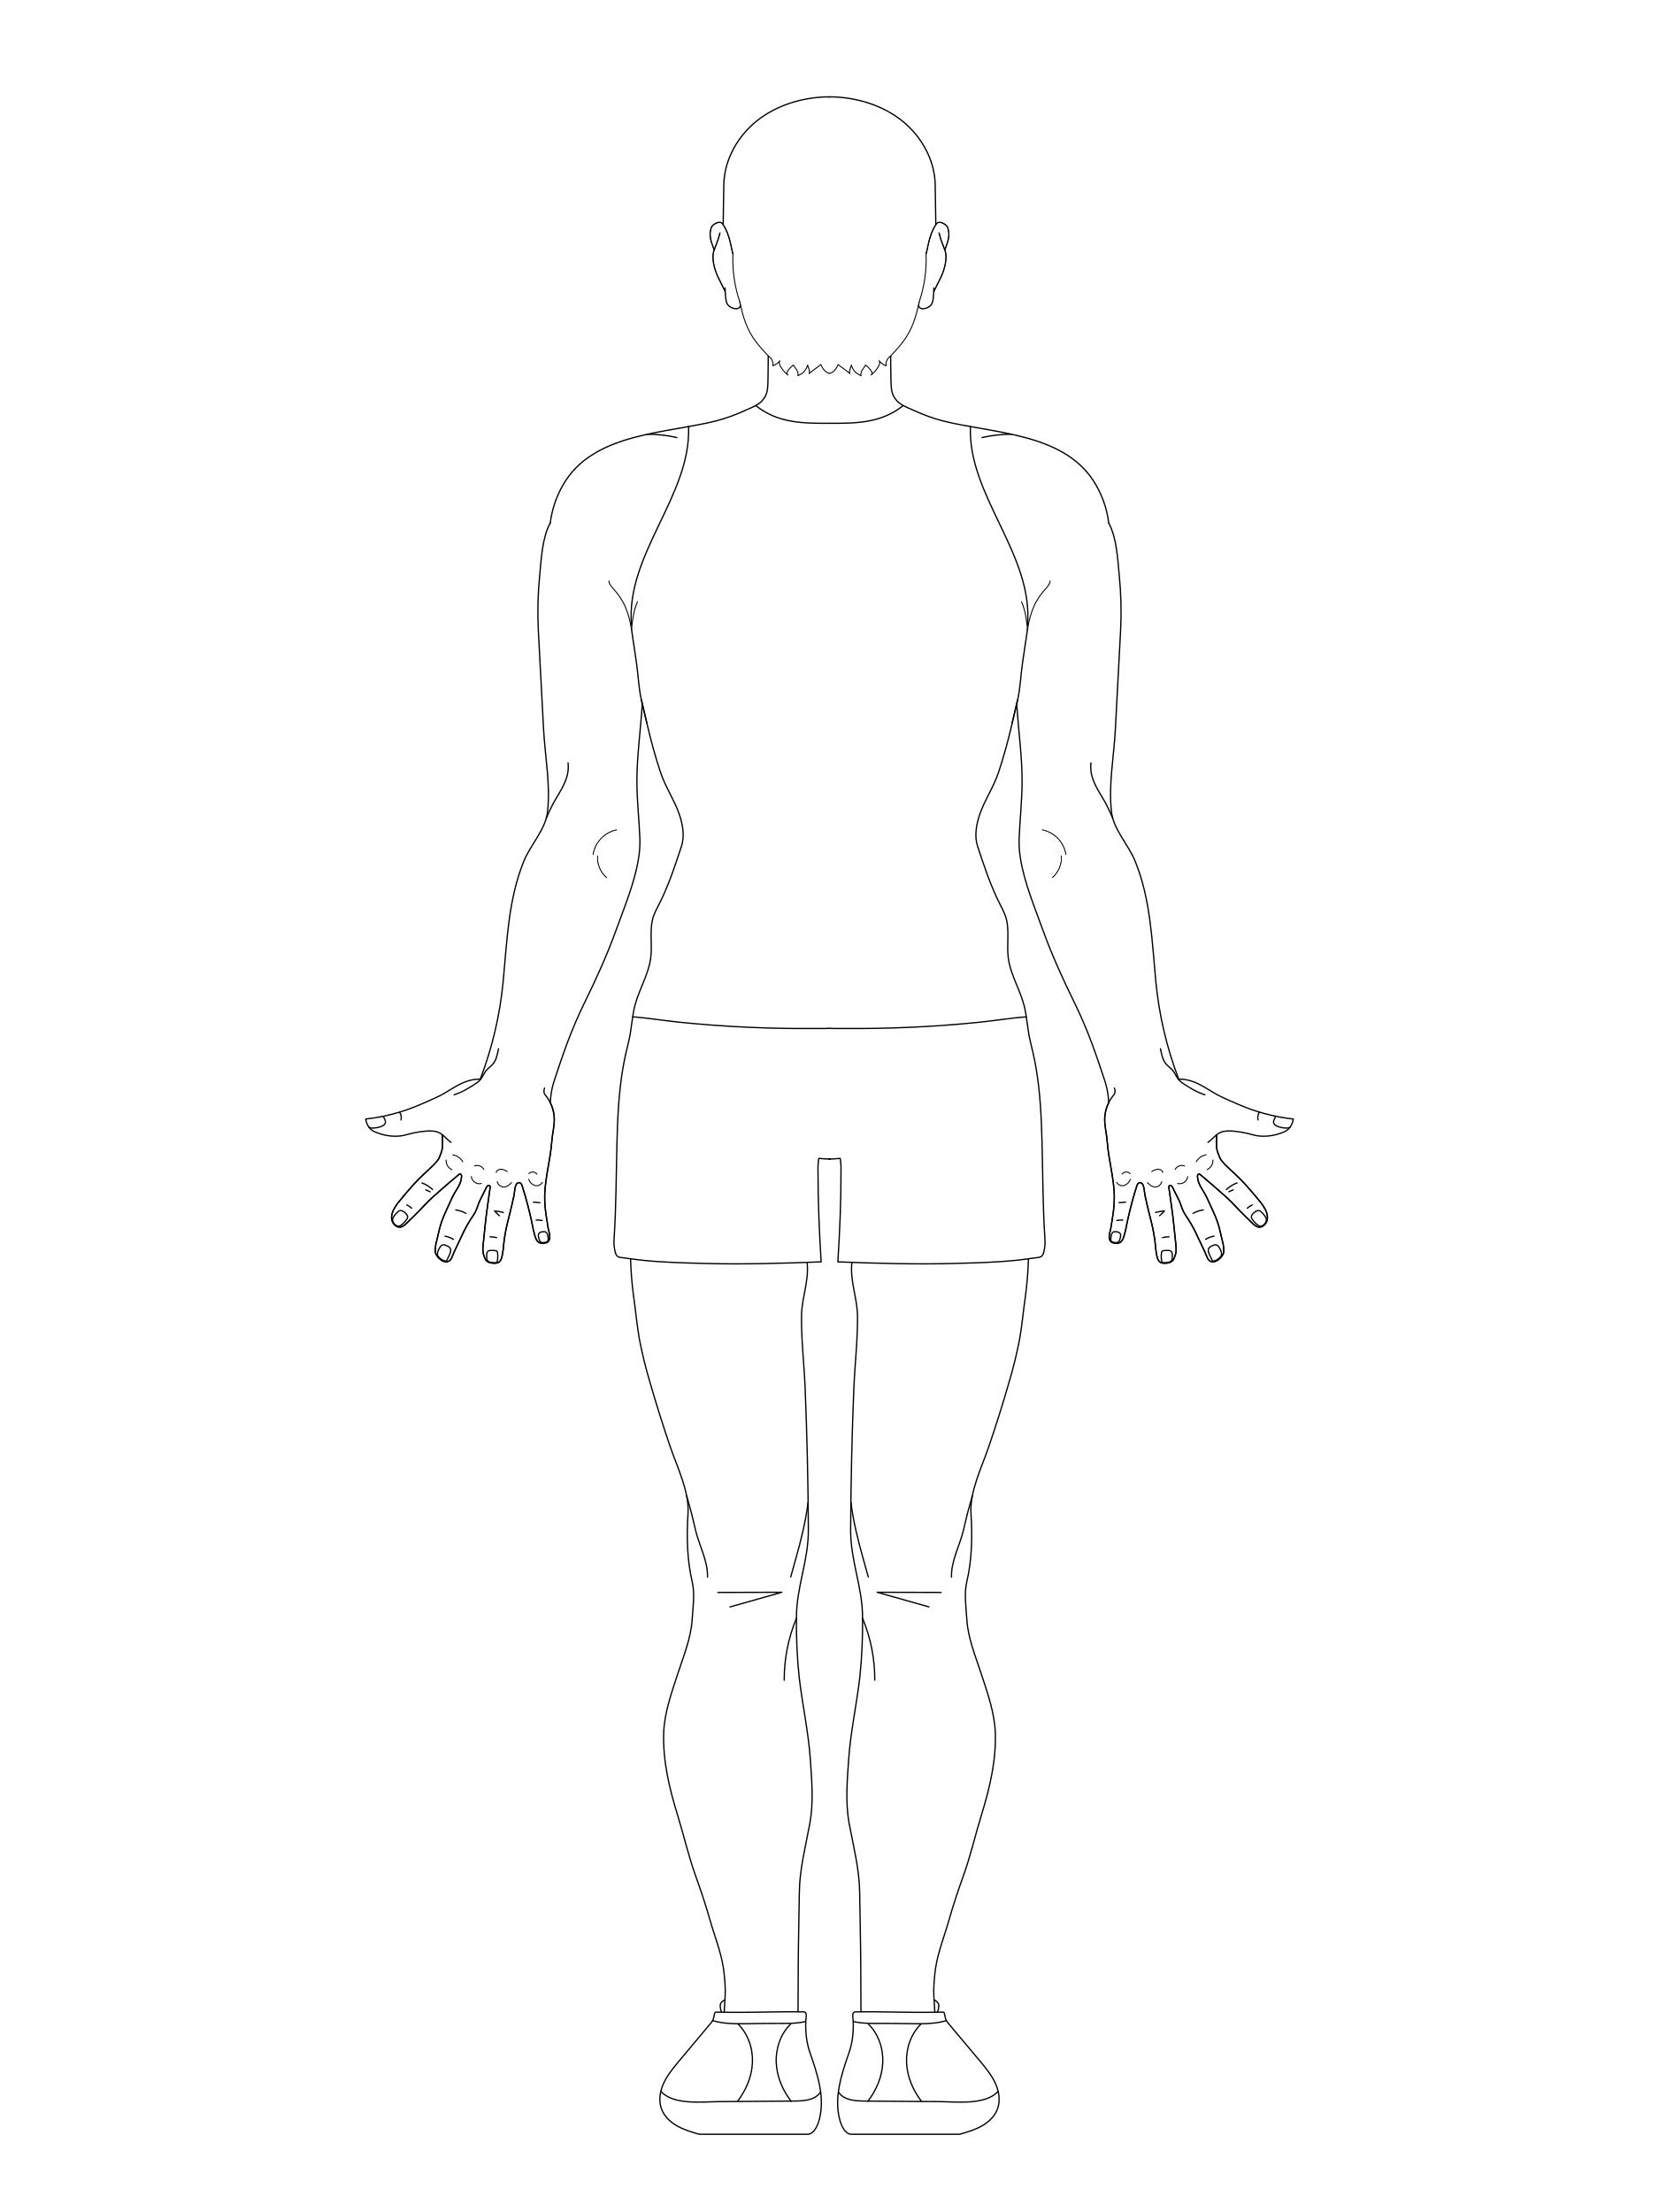
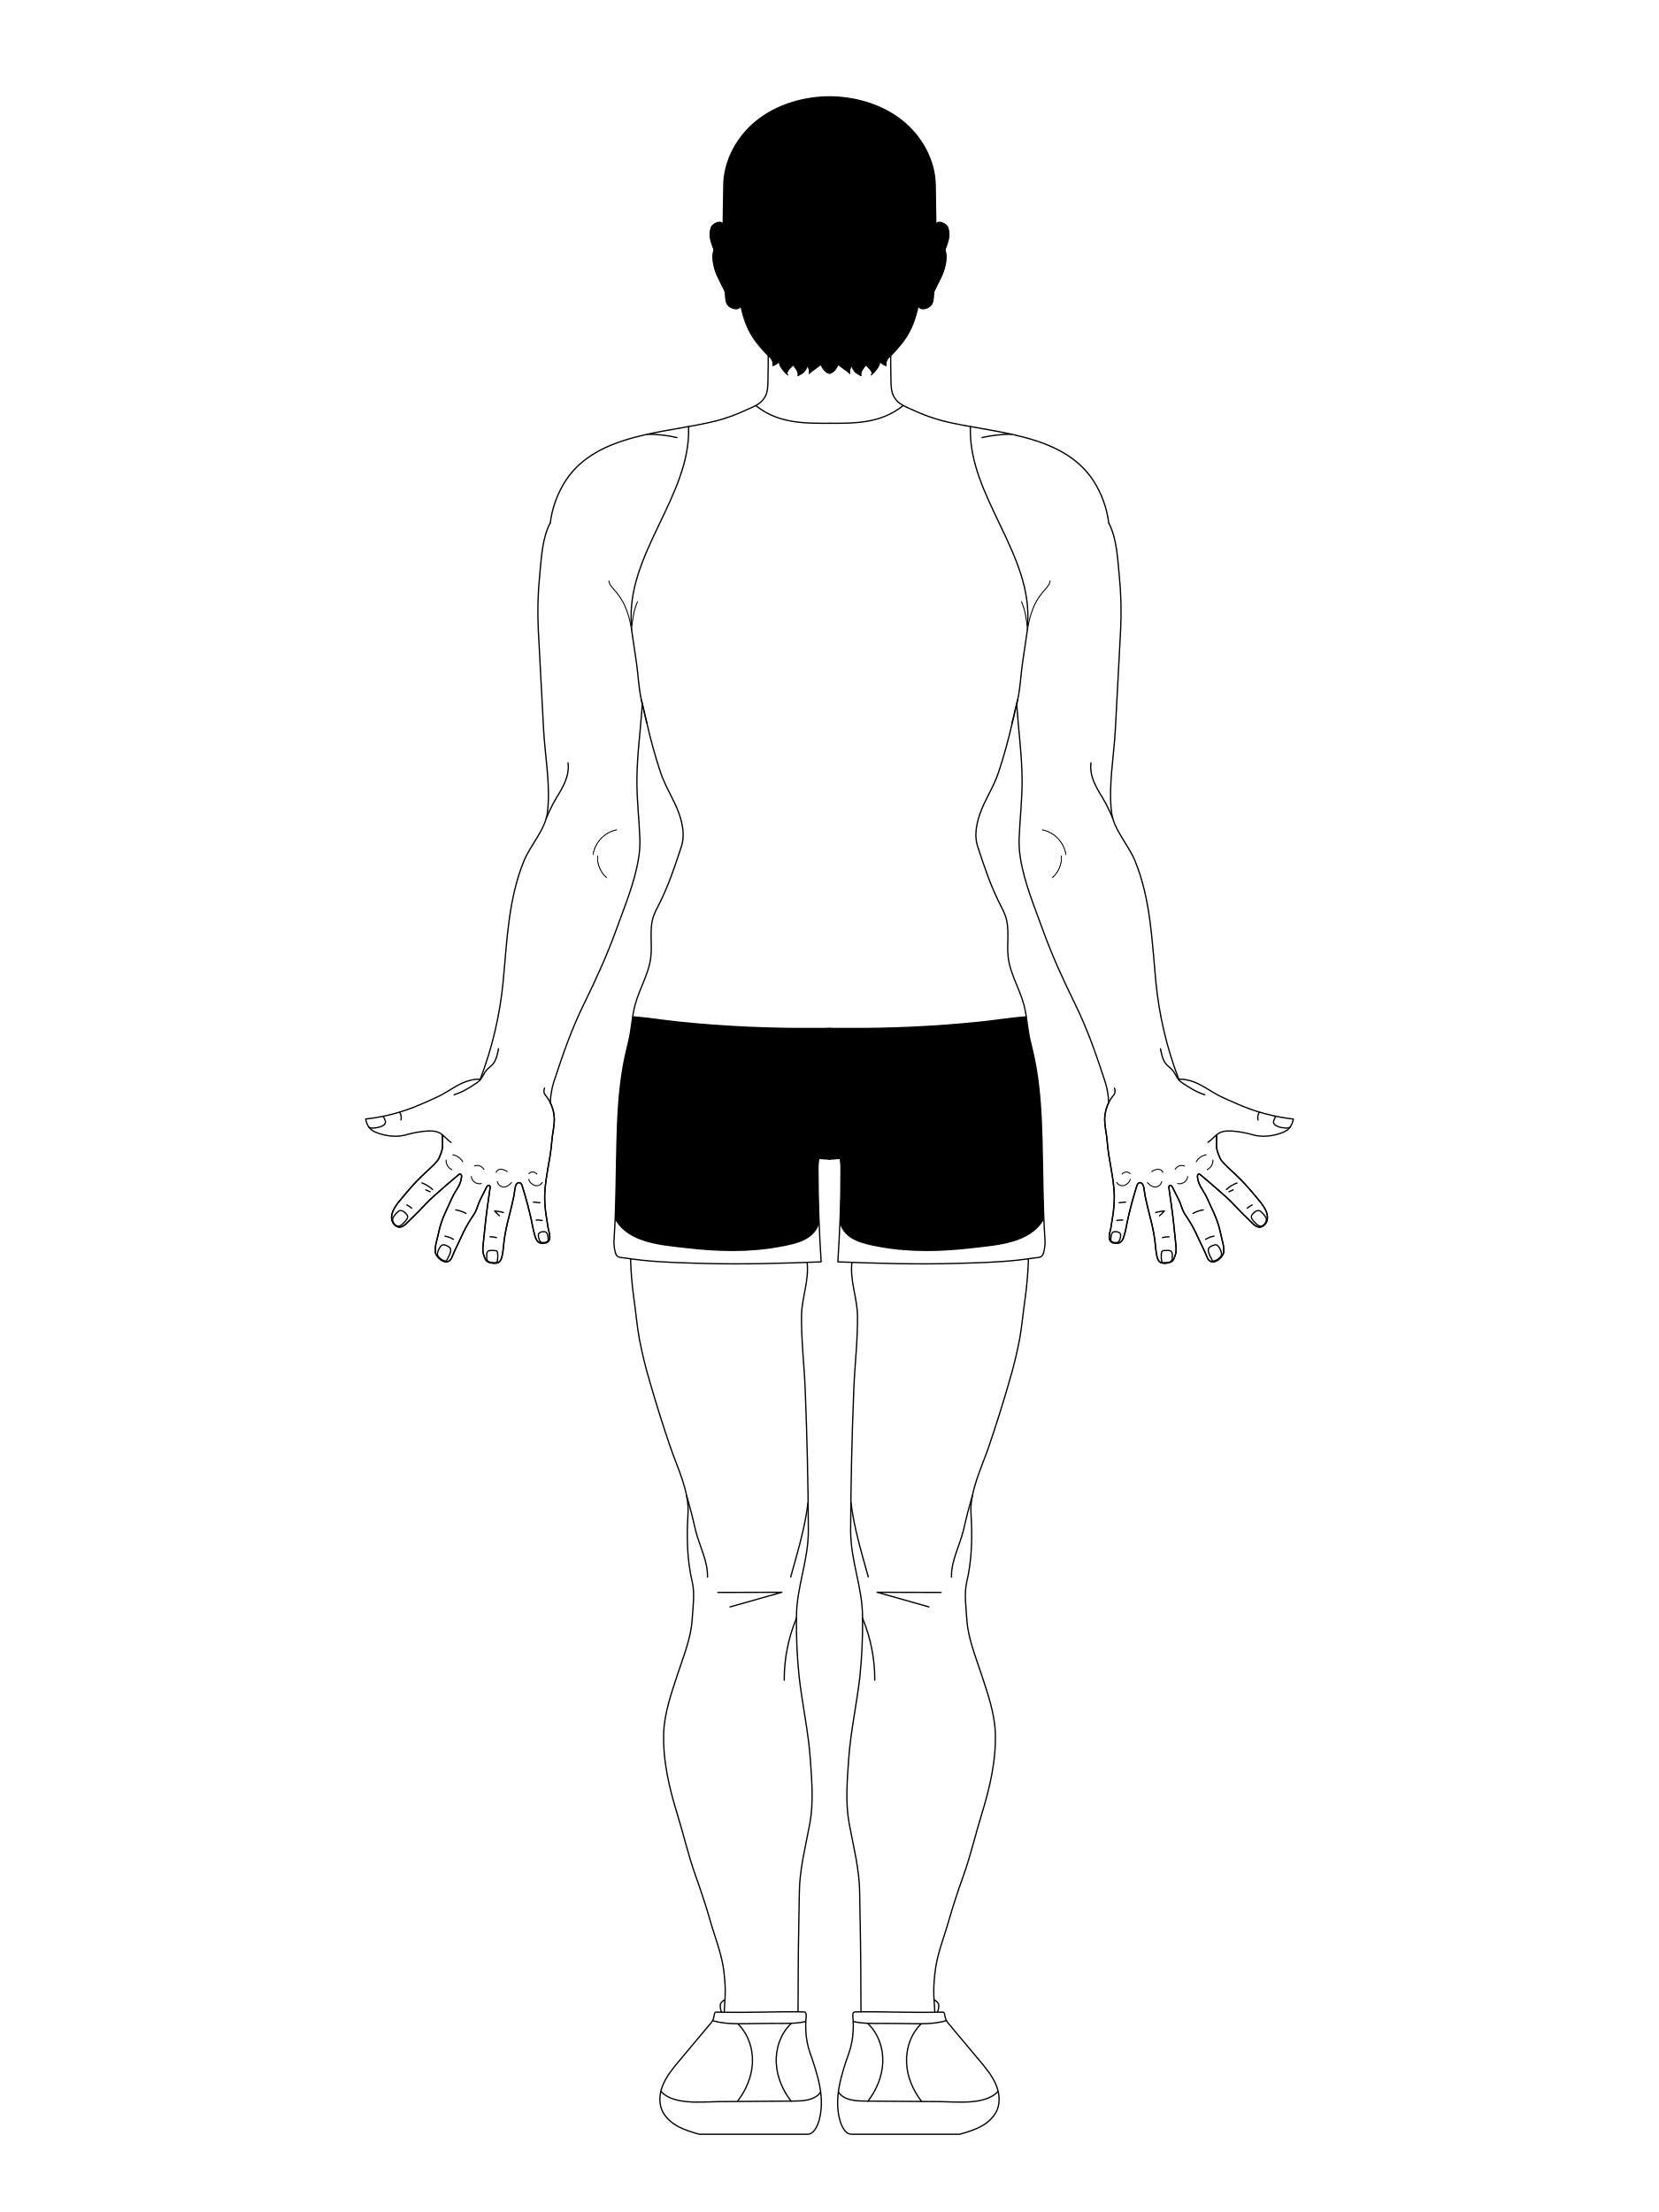
<svg xmlns="http://www.w3.org/2000/svg" id="_-BACK" data-name="-BACK" width="1296" height="1728" viewBox="0 0 1296 1728">
  <defs>
    <style>
      .cls-1, .cls-2, .cls-3, .cls-4, .cls-5, .cls-6 {
        fill: none;
        stroke: #000;
        stroke-linejoin: round;
      }

      .cls-2, .cls-3, .cls-4 {
        stroke-linecap: round;
      }

      .cls-3, .cls-6 {
        stroke-width: 0.5px;
      }

      .cls-4, .cls-5 {
        stroke-width: 0.75px;
      }
    </style>
  </defs>
+   <g id="Back_of_Head" data-name="Back of head">
+     <path class="cls-100" d="M647.88,75.7h1c.67,0,1.33,0,2,0l.35,0c19.22.76,38.52,6.73,53.55,18.74s25.47,30.57,25.79,49.92l.43,27.37c0,1.22,0,2.32,0,3.53a1.08,1.08,0,0,1,0,.18l.07,0c.18-.26.36-.53.55-.79,1-1.35,2.85-1.2,4.29-.68a11,11,0,0,1,3.39,2.12,5.14,5.14,0,0,1,1.31,2.53c1.79,5.87-.57,11-2.44,16.36l-.16.06c.1.26.19.52.28.78,2.07,5.88-.66,15.37-3.32,20.72l-5.45,11h0c-.05,1.51-.16,3-.35,4.55-.35,2.83-.47,5.22-2.94,7.15-1.91,1.5-6.43,3-8.17.53a2.36,2.36,0,0,1-.33-.7l-.2-.66c-2.32,10.48-5.33,19.69-12.16,28.64a113.55,113.55,0,0,1-9.14,10.45,3.8,3.8,0,0,0-.33.37,3.62,3.62,0,0,1-.41.38,7.73,7.73,0,0,0-3.23,7.39,12.13,12.13,0,0,1-5.46-3.93c2.24,2.86-4.34,9.9-6.31,11.16,2.85-1.82-2.88-6.74-4.2-7.79-1.57,2.81-4.37,4.79-3.54,8.37-1.39-.89-3.47-1.7-4.63-2.94a15.09,15.09,0,0,1-3-5.41c.19.53-2.12,4.42-1.16,6.73-.37-.91-8-6-9.16-7.13a6.81,6.81,0,0,1-.56,1.22c-.2.41-.42.81-.65,1.2a12.49,12.49,0,0,1-1.64,2.17,7.67,7.67,0,0,1-3.78,2.34h-.2a7.67,7.67,0,0,1-3.78-2.34,12.49,12.49,0,0,1-1.64-2.17c-.23-.39-.45-.79-.65-1.2a6.81,6.81,0,0,1-.56-1.22c-1.2,1.12-8.79,6.22-9.16,7.13,1-2.31-1.35-6.2-1.16-6.73a15.09,15.09,0,0,1-3,5.41c-1.16,1.24-3.24,2.05-4.63,2.94.83-3.58-2-5.56-3.54-8.37-1.32,1.05-7,6-4.2,7.79-2-1.26-8.55-8.3-6.31-11.16a12.13,12.13,0,0,1-5.46,3.93,7.73,7.73,0,0,0-3.23-7.39,3.62,3.62,0,0,1-.41-.38,3.8,3.8,0,0,0-.33-.37,113.55,113.55,0,0,1-9.14-10.45c-6.83-8.95-9.84-18.16-12.16-28.64l-.2.66a2.36,2.36,0,0,1-.33.7c-1.74,2.51-6.26,1-8.17-.53-2.47-1.93-2.59-4.32-2.94-7.15-.19-1.53-.3-3-.35-4.55h0l-5.45-11c-2.66-5.35-5.39-14.84-3.32-20.72.09-.26.18-.52.28-.78l-.16-.06c-1.87-5.4-4.23-10.49-2.44-16.36a5.14,5.14,0,0,1,1.31-2.53,11,11,0,0,1,3.39-2.12c1.44-.52,3.33-.67,4.29.68.19.26.37.53.55.79l.07,0a1.08,1.08,0,0,1,0-.18c0-1.21,0-2.31,0-3.53l.43-27.37c.32-19.35,10.68-37.84,25.79-49.92s34.33-18,53.55-18.74l.35,0c.67,0,1.33,0,2,0h1" />
+   </g>
+   <g id="Behind_ear" data-name="Behind ear">
+     <g id="Left_Behind_ear" data-name="Left Behind ear">
+       <path class="cls-100" d="M565.12,175.6c.35.79.8,1.51,1.21,2.27a39.24,39.24,0,0,1,2.54,5.83,74.72,74.72,0,0,1,2.34,8.81c.41,2,.84,3.87,1.36,5.79A102.68,102.68,0,0,0,578,236c.21,1,.07,2,.29,3,.32,1.34.7,1,1.75.28,10-6.46,6.31-20.1,2.84-29.22-2.43-6.41-5.09-12.92-8-19.23-2.38-5.23-5-11.69-9.78-15.19" />
+     </g>
+   </g>
+   <g id="Behind_ear" data-name="Behind ear">
+     <g id="Right_Behind_ear" data-name="Right Behind ear">
+       <path class="cls-100" d="M730.88,175.6c-.35.79-.8,1.51-1.21,2.27a39.24,39.24,0,0,0-2.54,5.83,74.72,74.72,0,0,0-2.34,8.81c-.41,2-.84,3.87-1.36,5.79A102.68,102.68,0,0,1,718,236c-.21,1-.07,2-.29,3-.32,1.34-.7,1-1.75.28-10-6.46-6.31-20.1-2.84-29.22,2.43-6.41,5.09-12.92,8-19.23,2.38-5.23,5-11.69,9.78-15.19" />
+     </g>
+   </g>
+   <g id="Buttocks" data-name="Buttocks">
+     <path class="cls-100" d="M647.66,905.41h-.49c-1.68,0-3.37-.11-5-.28-.21,0-2.46-.24-2.46-.21a47.45,47.45,0,0,0-.65,9.31c0,13.92.29,27.83.86,41.74C635.69,969,621.48,971.8,609.63,974c-24.15,4.57-49,3.94-73.36,1.06-19.15-2.27-44.83-3.55-55.75-22.26.86-20.23.93-40.54,1.46-60.76.51-19.54,1.4-38.91,4.74-58.2,1.19-6.9,2.79-13.74,4.45-20.54,1.52-6.23,2.12-12.66,3.08-19,12.12,1,24.07,3,36.14,4.2q27.09,2.79,54.31,4,13.69.62,27.42.84c3.43.06,6.87.09,10.3.11s6.87,0,10.31,0h2.58l2.59,0,2.58,0H643c.85,0,1.7,0,2.54,0h4.84c.84,0,1.69,0,2.54,0h2.56l2.58,0,2.59,0h2.58c3.44,0,6.87,0,10.31,0s6.87,0,10.3-.11q13.71-.21,27.42-.84,27.21-1.23,54.31-4c12.07-1.25,24-3.24,36.14-4.2,1,6.37,1.56,12.8,3.08,19,1.66,6.8,3.26,13.64,4.45,20.54,3.34,19.29,4.23,38.66,4.74,58.2.53,20.22.6,40.53,1.46,60.76-10.92,18.71-36.6,20-55.75,22.26-24.31,2.88-49.21,3.51-73.36-1.06-11.85-2.24-26.06-5-30.25-18.08.57-13.91.9-27.82.86-41.74a47.45,47.45,0,0,0-.65-9.31s-2.25.19-2.46.21c-1.67.17-3.36.25-5,.28h-.49" />
+   </g>
  <path class="cls-1" d="M695.81,279.2c0-.42,0-.83,0-1.24" />
  <path class="cls-2" d="M866.17,408.76A78.86,78.86,0,0,0,853.8,375c-24.55-37-79.44-36.6-117.27-46.2A135.61,135.61,0,0,1,714,320.67c-3-1.38-6.21-2.59-9.1-4.26a17,17,0,0,1-7-7.3C696.1,305.35,696.13,301,696,297q-.16-6.87-.2-13.73c0-1.35,0-2.69,0-4" />
  <path class="cls-2" d="M815.22,978.79c-1.28,4-3.54,3.35-7.28,3.93q-6.72,1-13.49,1.75c-16.13,1.71-32.49,2.08-48.7,2.52-30.41.84-60.83-.07-91.22-1.23,1.51-23.82,2.52-47.67,2.45-71.54a47.45,47.45,0,0,0-.65-9.31s-2.25.19-2.46.21c-1.67.17-3.36.25-5,.28h-.49" />
  <path class="cls-2" d="M815.22,978.79a32.45,32.45,0,0,0,1-12c-1.6-24.83-1.54-49.84-2.2-74.73-.51-19.54-1.4-38.91-4.74-58.2-1.19-6.9-2.79-13.74-4.45-20.54-2.23-9.1-2.46-18.62-4.79-27.76a90.78,90.78,0,0,0-3.67-10.87c-2.83-7.15-6.12-14.18-7.86-21.71a47,47,0,0,1-.86-4.74c-1.4-10.89,1.36-22.36-2.23-32.74a69.42,69.42,0,0,0-4-8.65c-7.48-14.57-12.62-30.2-17.73-45.75-2.64-8-1-17,1.71-25,3.87-11.24,10.76-21.12,14.55-32.44,4.29-12.8,7.83-25.9,10.85-39.06" />
  <path class="cls-2" d="M801.68,794.32c-12.09.95-24,2.95-36.07,4.19q-27.09,2.79-54.31,4-13.69.62-27.42.84c-3.43.06-6.87.09-10.3.11s-6.87,0-10.31,0h-2.58l-2.59,0-2.58,0H653c-.85,0-1.7,0-2.54,0h-.33" />
  <g>
    <path class="cls-2" d="M345.6,886.89c0,.58,0,1.18,0,1.75.11,4,.47,8.4-1.12,12.19-.85,2-1.36,4-2.77,5.84a50.88,50.88,0,0,1-5.23,5.48c-4.54,4.31-9.25,8.53-13.37,13.1q-5.55,6.13-10.7,12.51a38.3,38.3,0,0,0-5.12,7.54c-1.48,3.16-2.18,6.89-.29,10,1.13,1.86,3.32,3.63,5.77,3.26s4.33-2.48,5.85-4l5.42-5.28c5-4.84,9.27-10,14.49-14.59,6.56-5.8,13.12-11.61,19.91-17.22a1.87,1.87,0,0,1,.59-.36c1-.3,1.58,1,1.51,1.87a18.4,18.4,0,0,1-2,7.1c-1.67,3.26-3.92,6.26-5.4,9.58-3.51,7.89-7.88,16-9.84,24.28l-2.23,9.46a26.2,26.2,0,0,0-1.06,8.72c.37,3.43,7,10.25,11.42,6.48a6.23,6.23,0,0,0,1.63-2.65c2-5,4.61-9.92,6.85-14.86A106.71,106.71,0,0,1,368,952a55.89,55.89,0,0,0,3.19-5c1.68-3.22,2.26-6.42,3.88-9.65l5-10c.36-.71,1.05-1.57,1.94-1.34s.9,1.16.8,1.89c-1.23,9.16-2.72,18.3-3.67,27.49l-1.7,16.45c-.31,3-.61,6.12.54,9a18.6,18.6,0,0,0,1.37,3.37,5.87,5.87,0,0,0,3.51,2.19,11.84,11.84,0,0,0,5.67.19c2.13-.65,3-2.73,3.49-4.58,1.09-4.34,1.24-8.8,1.78-13.21a150.88,150.88,0,0,1,3.71-18c1.36-5.46,2.75-10.91,3.87-16.41.54-2.66.61-5.57,1.41-8.17.43-1.39,2.27-3.42,4.07-1.73a4.18,4.18,0,0,1,1,1.9c2.84,8.79,5.16,17.71,7.17,26.66.73,3.3,1.22,6.64,2.13,9.91.63,2.29,1.44,6.76,4.31,7.91a5.66,5.66,0,0,0,2.29.31c2.05-.1,3.75-.08,4.87-1.81a5.83,5.83,0,0,0,.81-3.14c0-2.42-.94-4.75-1.32-7.14-.44-2.78-.91-5.56-1.33-8.34A97.58,97.58,0,0,1,425.5,934c.33-14.24,4.52-28.19,5.56-42.4.45-6.15,2.19-12.23,1.93-18.38a30.51,30.51,0,0,0-7.17-18c-1.16-1.41-1.05-3.5-.43-5.22" />
    <path class="cls-2" d="M356,945.17a23.45,23.45,0,0,1,8,2.72" />
    <path class="cls-2" d="M347.6,965.67a18.28,18.28,0,0,1,6.59,2.49" />
    <path class="cls-2" d="M317.81,941.33a14.61,14.61,0,0,1,3.8,2.49" />
    <path class="cls-2" d="M332.67,929.52,336,931" />
    <path class="cls-2" d="M382.82,966.19a16,16,0,0,1,5.06.64" />
    <path class="cls-2" d="M329.65,924.12a23.76,23.76,0,0,1,8.28,5.14" />
    <path class="cls-2" d="M390.11,949.72a29.09,29.09,0,0,1-3.75-3.78,46.25,46.25,0,0,1,6.86,1.23" />
    <path class="cls-2" d="M416.7,939.07l5.06.49" />
    <path class="cls-2" d="M418.86,953.09a22.22,22.22,0,0,1,4.68.35" />
    <path class="cls-2" d="M313.26,874.89a7.78,7.78,0,0,0-1.08-6.07" />
  </g>
  <path class="cls-3" d="M822.12,685.56a20.37,20.37,0,0,0,7-16.95" />
  <path class="cls-3" d="M832.69,667.57a23.5,23.5,0,0,0-18.39-19.31" />
  <path class="cls-2" d="M794.91,547c2.2-9.49,2.46-19.57,3.89-29.23l3.84-26" />
  <path class="cls-2" d="M790.75,564.6c1.35-5.87,2.8-11.73,4.16-17.61" />
  <path class="cls-2" d="M802.65,488.55c4.91-55.44-46.68-101.15-44.56-155.31" />
  <path class="cls-3" d="M733.6,182c1.07,5.21,3,9.18,4.7,14,2.07,5.88-.66,15.37-3.32,20.72l-5.45,11" />
  <path class="cls-3" d="M738.18,195.06c1.87-5.4,4.23-10.49,2.44-16.36a5.14,5.14,0,0,0-1.31-2.53,11,11,0,0,0-3.39-2.12c-1.44-.52-3.33-.67-4.29.68-4.44,6.22-6,13.65-7.51,21" />
  <path class="cls-1" d="M648.88,75.7c.67,0,1.33,0,2,0l.35,0c19.22.76,38.52,6.73,53.55,18.74s25.47,30.57,25.79,49.92l.43,27.37c0,1.22,0,2.32,0,3.53a1.08,1.08,0,0,1,0,.18" />
  <path class="cls-2" d="M920.83,843.08a292,292,0,0,1-17.9-76.22c-3-31.63-4-64.32-16.17-94.14-5.24-12.85-16.79-24.58-18.42-38.06-2.55-21.09,1.83-43.29,2.95-64.56l4.13-77.92a285.58,285.58,0,0,0-1.09-42.88c-1.28-13.1-1.9-28.69-8.08-40.55" />
  <path class="cls-2" d="M866.08,861.52a59.68,59.68,0,0,0-2.64-16.06c-7.24-22.07-13.7-41-24.06-62.1C830.27,764.8,821.7,746,814.67,726.5c-6.43-17.8-14.46-37-17.47-55.75a77.34,77.34,0,0,1-1.08-15.27c.57-15.22,2.31-29.75,2.34-44.92,0-19.74-2.78-39.3-4.11-59,0-.4,0-.7,0-1.1v-.66" />
  <path class="cls-3" d="M822.12,685.56a20.37,20.37,0,0,0,7-16.95" />
  <path class="cls-3" d="M832.69,667.57a23.5,23.5,0,0,0-18.39-19.31" />
  <path class="cls-2" d="M790.75,564.6c1.35-5.87,2.8-11.73,4.16-17.61" />
  <path class="cls-2" d="M665.49,986.17c-1.64,14.44,4.22,27.71,4.38,41.8.22,18.72-2.07,37.79-2.84,56.52q-2.25,55.29-2.52,110.63c-.11,24.27,9.24,44.39,9.3,68.07a401.42,401.42,0,0,1-2.08,46.65c-2.47,21.62-7.27,42.94-8.77,64.67-1.14,16.45-2.62,33.7.4,50,3.3,17.84,8,35.58,8.2,53.83.25,19.08.77,38.22.85,57.31.05,11.74.16,23.47.16,35.19v.67" />
  <path class="cls-2" d="M674,1264.64a124,124,0,0,1,9.36,47.91" />
  <path class="cls-2" d="M673.81,1264.14c.07.16.14.33.2.5" />
  <path class="cls-4" d="M798,470.07a48.08,48.08,0,0,1,3.15,10.43c.36,1.92.69,3.84.94,5.78a30.07,30.07,0,0,1,.43,5.68" />
  <path class="cls-2" d="M733.74,182.58c1.09,4.9,3,8.74,4.56,13.32,2.07,5.88-.66,15.37-3.32,20.72l-5.45,11" />
  <path class="cls-1" d="M733.74,182.58c0-.21-.09-.42-.14-.63s0-.13-.05-.2a.36.36,0,0,1,0-.1" />
  <path class="cls-2" d="M717.69,239.14a2.36,2.36,0,0,0,.33.7c1.74,2.51,6.26,1,8.17-.53,2.47-1.93,2.59-4.32,2.94-7.15a60.48,60.48,0,0,0,.41-7.24" />
  <path class="cls-5" d="M717.61,238.73c0,.14,0,.27.08.41" />
  <path class="cls-2" d="M738.18,195.06c1.87-5.4,4.23-10.49,2.44-16.36a5.14,5.14,0,0,0-1.31-2.53,11,11,0,0,0-3.39-2.12c-1.44-.52-3.33-.67-4.29.68-4.44,6.22-6,13.65-7.51,21-.11.55-.31,1.12-.46,1.67" />
  <path class="cls-6" d="M718,239.26a3.53,3.53,0,0,1-.09-2.06c.13-.55.18-1.17.36-1.7" />
  <path class="cls-6" d="M724,196.65a3.93,3.93,0,0,1-.06.69,14,14,0,0,1-.46,1.52" />
  <line class="cls-2" x1="648.34" y1="905.41" x2="647.91" y2="905.41" />
  <line class="cls-2" x1="650.09" y1="803.38" x2="647.88" y2="803.38" />
  <line class="cls-2" x1="648.88" y1="75.7" x2="647.88" y2="75.7" />
  <line class="cls-2" x1="648.34" y1="905.41" x2="647.91" y2="905.41" />
  <path class="cls-1" d="M600.19,279.2c0-.42,0-.83,0-1.24" />
  <path class="cls-2" d="M429.83,408.76A78.86,78.86,0,0,1,442.2,375c24.55-37,79.44-36.6,117.27-46.2A135.61,135.61,0,0,0,582,320.67c3-1.38,6.21-2.59,9.1-4.26a17,17,0,0,0,7-7.3c1.76-3.76,1.73-8.09,1.83-12.15q.16-6.87.2-13.73c0-1.35,0-2.69,0-4" />
  <path class="cls-2" d="M480.78,978.79c1.28,4,3.54,3.35,7.28,3.93q6.72,1,13.49,1.75c16.13,1.71,32.49,2.08,48.7,2.52,30.41.84,60.83-.07,91.22-1.23C640,961.94,639,938.09,639,914.22a47.45,47.45,0,0,1,.65-9.31s2.25.19,2.46.21c1.67.17,3.36.25,5,.28h.49" />
  <path class="cls-2" d="M480.78,978.79a32.45,32.45,0,0,1-1-12c1.6-24.83,1.54-49.84,2.2-74.73.51-19.54,1.4-38.91,4.74-58.2,1.19-6.9,2.79-13.74,4.45-20.54,2.23-9.1,2.46-18.62,4.79-27.76a90.78,90.78,0,0,1,3.67-10.87c2.83-7.15,6.12-14.18,7.86-21.71a47,47,0,0,0,.86-4.74c1.4-10.89-1.36-22.36,2.23-32.74a69.42,69.42,0,0,1,4.05-8.65c7.48-14.57,12.62-30.2,17.73-45.75,2.64-8,1-17-1.71-25-3.87-11.24-10.76-21.12-14.55-32.44-4.29-12.8-7.83-25.9-10.85-39.06" />
  <path class="cls-2" d="M556.84,1578.52c8.55,2.58,17.88,2.48,26.73,2.37,7.7-.16,15.41-.18,23.11-.23,7.45,0,15,.26,22.34-1.38" />
  <path class="cls-2" d="M494.32,794.32c12.09.95,24,2.95,36.07,4.19q27.09,2.79,54.31,4,13.69.62,27.42.84c3.43.06,6.87.09,10.3.11s6.87,0,10.31,0h2.58l2.59,0,2.58,0H643c.85,0,1.7,0,2.54,0h.33" />
  <g>
    <path class="cls-2" d="M352.35,892.4c-3.48-2.35-5.91-6.11-9.87-7.79-3.14-1.34-6.86-1.26-10.36-.93a81.1,81.1,0,0,0-14.77,2.8c-7.55,2.19-16.07,1.07-23.32-1.77a16.58,16.58,0,0,1-3.41-1.74c-3-2.13-4.3-5.53-5-8.78A148.38,148.38,0,0,0,329,862.58c5-2.27,10.17-4.3,15-6.81s9.05-5.48,13.76-8c5.2-2.78,11.35-5,17.38-4.69" />
    <path class="cls-2" d="M429.92,861.52A29.29,29.29,0,0,1,433,873.25c.26,6.15-1.48,12.23-1.93,18.38-1,14.21-5.23,28.16-5.56,42.4a97.58,97.58,0,0,0,1.37,16.7c.42,2.78.89,5.56,1.33,8.34.38,2.39,1.34,4.72,1.32,7.14a5.83,5.83,0,0,1-.81,3.14c-1.12,1.73-2.82,1.71-4.87,1.81a5.66,5.66,0,0,1-2.29-.31c-2.87-1.15-3.68-5.62-4.31-7.91-.91-3.27-1.4-6.61-2.13-9.91-2-8.95-4.33-17.87-7.17-26.66a4.18,4.18,0,0,0-1-1.9c-1.8-1.69-3.64.34-4.07,1.73-.8,2.6-.87,5.51-1.41,8.17-1.12,5.5-2.51,11-3.87,16.41a150.88,150.88,0,0,0-3.71,18c-.54,4.41-.69,8.87-1.78,13.21-.46,1.85-1.36,3.93-3.49,4.58a11.84,11.84,0,0,1-5.67-.19,5.87,5.87,0,0,1-3.51-2.19,18.6,18.6,0,0,1-1.37-3.37c-1.15-2.87-.85-6-.54-9l1.7-16.45c1-9.19,2.44-18.33,3.67-27.49.1-.73,0-1.68-.8-1.89s-1.58.63-1.94,1.34l-5,10c-1.62,3.23-2.2,6.43-3.88,9.65a55.89,55.89,0,0,1-3.19,5,106.71,106.71,0,0,0-8.09,15.15c-2.24,4.94-4.89,9.87-6.85,14.86a6.23,6.23,0,0,1-1.63,2.65c-4.46,3.77-11-3-11.42-6.48a26.2,26.2,0,0,1,1.06-8.72l2.23-9.46c2-8.26,6.33-16.39,9.84-24.28,1.48-3.32,3.73-6.32,5.4-9.58a18.4,18.4,0,0,0,2-7.1c.07-.89-.5-2.17-1.51-1.87a1.87,1.87,0,0,0-.59.36c-6.79,5.61-13.35,11.42-19.91,17.22-5.22,4.61-9.51,9.75-14.49,14.59l-5.42,5.28c-1.52,1.47-3.4,3.58-5.85,4s-4.64-1.4-5.77-3.26c-1.89-3.13-1.19-6.86.29-10a38.3,38.3,0,0,1,5.12-7.54q5.15-6.37,10.7-12.51c4.12-4.57,8.83-8.79,13.37-13.1a50.88,50.88,0,0,0,5.23-5.48c1.41-1.81,1.92-3.82,2.77-5.84,1.59-3.79,1.23-8.19,1.12-12.19,0-.57-.07-1.17,0-1.75" />
  </g>
  <path class="cls-3" d="M473.88,685.56a20.37,20.37,0,0,1-7.05-16.95" />
  <path class="cls-3" d="M463.31,667.57a23.5,23.5,0,0,1,18.39-19.31" />
  <path class="cls-4" d="M493.21,491.71l0-.3a67,67,0,0,0-5.25-18.56,51.94,51.94,0,0,0-6.59-10.32c-1.75-2.25-5.67-5.63-5.66-8.71" />
  <path class="cls-2" d="M501.09,547c-2.2-9.49-2.46-19.57-3.89-29.23l-3.84-26" />
  <path class="cls-2" d="M505.25,564.6c-1.35-5.87-2.8-11.73-4.16-17.61" />
  <path class="cls-2" d="M493.35,488.55C488.44,433.11,540,387.4,537.91,333.24" />
  <path class="cls-3" d="M562.4,182c-1.07,5.21-3,9.18-4.7,14-2.07,5.88.66,15.37,3.32,20.72l5.45,11" />
  <path class="cls-3" d="M557.82,195.06c-1.87-5.4-4.23-10.49-2.44-16.36a5.14,5.14,0,0,1,1.31-2.53,11,11,0,0,1,3.39-2.12c1.44-.52,3.33-.67,4.29.68,4.44,6.22,6,13.65,7.51,21" />
  <path class="cls-1" d="M647.12,75.7c-.67,0-1.33,0-2,0l-.35,0c-19.22.76-38.52,6.73-53.55,18.74s-25.47,30.57-25.79,49.92L565,171.77c0,1.22,0,2.32,0,3.53a1.08,1.08,0,0,0,0,.18" />
  <path class="cls-2" d="M375.17,843.08a292,292,0,0,0,17.9-76.22c3-31.63,4-64.32,16.17-94.14,5.24-12.85,16.79-24.58,18.42-38.06,2.55-21.09-1.83-43.29-3-64.56l-4.13-77.92a285.58,285.58,0,0,1,1.09-42.88c1.28-13.1,1.9-28.69,8.08-40.55" />
  <path class="cls-2" d="M563.53,1571.72a14.47,14.47,0,0,1-.89-4.65,4.62,4.62,0,0,1,.18-1.53,5.72,5.72,0,0,1,3.35-3.12" />
  <path class="cls-2" d="M429.92,861.52a59.68,59.68,0,0,1,2.64-16.06c7.24-22.07,13.7-41,24.06-62.1,9.11-18.56,17.68-37.41,24.71-56.86,6.43-17.8,14.46-37,17.47-55.75a77.34,77.34,0,0,0,1.08-15.27c-.57-15.22-2.31-29.75-2.34-44.92,0-19.74,2.78-39.3,4.11-59,0-.4,0-.7,0-1.1v-.66" />
  <path class="cls-3" d="M473.88,685.56a20.37,20.37,0,0,1-7.05-16.95" />
  <path class="cls-3" d="M463.31,667.57a23.5,23.5,0,0,1,18.39-19.31" />
  <path class="cls-2" d="M505.25,564.6c-1.35-5.87-2.8-11.73-4.16-17.61" />
  <path class="cls-2" d="M492.59,983.48A279.88,279.88,0,0,0,495,1013c1.65,11.16,2.51,22.19,4.52,33.3a340.27,340.27,0,0,0,8.21,33.47q7.37,25.62,16,50.84c5.5,16,14.83,34.72,13.74,51.81-1.14,17.92-.8,36,3.33,53.51,2.12,9,.48,20.18-.11,29.49-.9,14.18-6.77,28.59-11.21,42.08-4.79,14.58-10.41,30.46-11,45.84-.78,22,4.35,43.57,10.8,64.45,4.83,15.67,8.33,31.22,13.8,46.63,4.16,11.71,8.16,23.39,11.5,35.24,3.54,12.6,8.46,24.5,10.51,37.54.52,3.28.79,6.58,1.1,9.88a97.92,97.92,0,0,1,.14,14.93c-.1,1.7-.22,3.39-.33,5.08s-.09,3.1-.22,4.64" />
  <path class="cls-2" d="M630.51,986.17c1.64,14.44-4.22,27.71-4.38,41.8-.22,18.72,2.07,37.79,2.84,56.52q2.25,55.29,2.52,110.63c.11,24.27-9.24,44.39-9.3,68.07a401.42,401.42,0,0,0,2.08,46.65c2.47,21.62,7.27,42.94,8.77,64.67,1.14,16.45,2.62,33.7-.4,50-3.3,17.84-8,35.58-8.2,53.83-.25,19.08-.77,38.22-.85,57.31-.05,11.74-.16,23.47-.16,35.19v.67" />
  <path class="cls-2" d="M622,1264.64a124,124,0,0,0-9.36,47.91" />
  <path class="cls-2" d="M622.19,1264.14c-.07.16-.14.33-.2.5" />
  <path class="cls-4" d="M498,470.07a48.08,48.08,0,0,0-3.15,10.43c-.36,1.92-.69,3.84-.94,5.78a30.07,30.07,0,0,0-.43,5.68" />
  <path class="cls-2" d="M562.26,182.58c-1.09,4.9-3,8.74-4.56,13.32-2.07,5.88.66,15.37,3.32,20.72l5.45,11" />
  <path class="cls-1" d="M562.26,182.58c0-.21.09-.42.14-.63s0-.13.05-.2a.36.36,0,0,0,0-.1" />
  <path class="cls-2" d="M578.31,239.14a2.36,2.36,0,0,1-.33.7c-1.74,2.51-6.26,1-8.17-.53-2.47-1.93-2.59-4.32-2.94-7.15a60.48,60.48,0,0,1-.41-7.24" />
  <path class="cls-5" d="M578.39,238.73c0,.14,0,.27-.08.41" />
  <path class="cls-2" d="M557.82,195.06c-1.87-5.4-4.23-10.49-2.44-16.36a5.14,5.14,0,0,1,1.31-2.53,11,11,0,0,1,3.39-2.12c1.44-.52,3.33-.67,4.29.68,4.44,6.22,6,13.65,7.51,21,.11.55.31,1.12.46,1.67" />
  <path class="cls-6" d="M578,239.26a3.53,3.53,0,0,0,.09-2.06c-.13-.55-.18-1.17-.36-1.7" />
  <path class="cls-6" d="M572,196.65a3.93,3.93,0,0,0,.06.69,14,14,0,0,0,.46,1.52" />
  <line class="cls-2" x1="647.66" y1="905.41" x2="648.09" y2="905.41" />
  <line class="cls-2" x1="645.91" y1="803.38" x2="648.12" y2="803.38" />
  <line class="cls-2" x1="647.12" y1="75.7" x2="648.12" y2="75.7" />
  <line class="cls-2" x1="647.66" y1="905.41" x2="648.09" y2="905.41" />
  <path class="cls-2" d="M640.2,1628.83c1.77,9.11,2.17,18.28-.24,27.21-1.28,4.73-4.2,11.22-9.09,11.22H546.24c-5.85-1.67-11.8-3.44-17.12-6.41s-10-7.36-12.24-13c-2.51-6.5-1.38-14,1.5-20.3s7.38-11.8,11.82-17.17c6.39-7.72,13.53-16,19.92-23.73l3.48-4.2a23.56,23.56,0,0,0,3.24-4.22c.79-1.6.94-3.74,1.44-5.48a1.25,1.25,0,0,1,.3-.61,1.31,1.31,0,0,1,.81-.24c1.41-.08,2.8,0,4.19,0,21.27.53,42.53-.59,63.8-.24a3,3,0,0,1,1.49.28c1.61.95.75,4.7.66,6.18a74.07,74.07,0,0,0,0,8.56,60.84,60.84,0,0,0,3.19,16.8c2.9,8.24,5.79,16.78,7.46,25.38" />
  <path class="cls-4" d="M348.5,906.2a7.87,7.87,0,0,0,4.49,7.54" />
  <path class="cls-4" d="M353.77,902.12a11.16,11.16,0,0,1,7.7,5.36" />
  <path class="cls-4" d="M368.19,919.13a6.36,6.36,0,0,0,7.83,5.42" />
  <path class="cls-4" d="M370.68,910.84a5.91,5.91,0,0,1,7.28,2.67" />
  <path class="cls-4" d="M388.49,923.08a5.28,5.28,0,0,0,5,4.2c2.41,0,4.5-1.64,6.12-3.43" />
  <path class="cls-4" d="M387.63,915.89c.36-1.66,2.25-2.61,3.95-2.51a11,11,0,0,1,4.68,1.86" />
  <path class="cls-4" d="M413,921.32a7.6,7.6,0,0,0,4.73,4.74,5.09,5.09,0,0,0,5.92-2.38" />
  <path class="cls-4" d="M413.17,916.83a4.09,4.09,0,0,1,6.23.36" />
  <path class="cls-2" d="M648,330.67c20.66.07,40.22,0,57.46-13.74" />
  <path class="cls-2" d="M648,330.67c-20.66.07-40.22,0-57.46-13.74" />
  <path class="cls-4" d="M572.61,197.45A102.81,102.81,0,0,0,578,236c2.4,11.53,5.32,21.49,12.69,31.14a113.55,113.55,0,0,0,9.14,10.45,3.8,3.8,0,0,1,.33.37,3.62,3.62,0,0,0,.41.38,7.73,7.73,0,0,1,3.23,7.39,12.13,12.13,0,0,0,5.46-3.93c-2.24,2.86,4.34,9.9,6.31,11.16-2.85-1.82,2.88-6.74,4.2-7.79,1.57,2.81,4.37,4.79,3.54,8.37,1.39-.89,3.47-1.7,4.63-2.94a15.09,15.09,0,0,0,3-5.41c-.19.53,2.12,4.42,1.16,6.73.37-.91,8-6,9.16-7.13a6.81,6.81,0,0,0,.56,1.22c.2.41.42.81.65,1.2a12.49,12.49,0,0,0,1.64,2.17,7.67,7.67,0,0,0,3.78,2.34" />
  <path class="cls-4" d="M723.39,197.45A102.81,102.81,0,0,1,718,236c-2.4,11.53-5.32,21.49-12.69,31.14a113.55,113.55,0,0,1-9.14,10.45,3.8,3.8,0,0,0-.33.37,3.62,3.62,0,0,1-.41.38,7.73,7.73,0,0,0-3.23,7.39,12.13,12.13,0,0,1-5.46-3.93c2.24,2.86-4.34,9.9-6.31,11.16,2.85-1.82-2.88-6.74-4.2-7.79-1.57,2.81-4.37,4.79-3.54,8.37-1.39-.89-3.47-1.7-4.63-2.94a15.09,15.09,0,0,1-3-5.41c.19.53-2.12,4.42-1.16,6.73-.37-.91-8-6-9.16-7.13a6.81,6.81,0,0,1-.56,1.22c-.2.41-.42.81-.65,1.2a12.49,12.49,0,0,1-1.64,2.17,7.67,7.67,0,0,1-3.78,2.34" />
  <path class="cls-2" d="M516.39,1633.92c10,10.65,31.78,8,44.85,7.86l59.37-.45c7.34-.06,15.83-.67,20.13-6.62l.26-.34" />
  <path class="cls-2" d="M576.57,1581.19c7.89,7.76,11.73,19.19,11.22,30.25s-5,21.44-11.67,30.11" />
  <path class="cls-2" d="M617.61,1581.19c-7.89,7.76-11.73,19.19-11.21,30.25s5,21.44,11.67,30.11" />
  <path class="cls-2" d="M350.82,980.9c.89-1.87,1.78-4.12.93-5.63s-2.62-2.1-4.11-2.63c-2.49-.87-3.69,1.15-4.72,3.08-.87,1.62-1.81,4-.67,5.71a10,10,0,0,0,5.56,3.69,1.07,1.07,0,0,0,.5,0,1,1,0,0,0,.52-.38,7.83,7.83,0,0,0,1.1-2C350.16,982.25,350.49,981.6,350.82,980.9Z" />
  <path class="cls-2" d="M380.29,979.13a3.25,3.25,0,0,1,.29-.88c1-1.93,3.65-1.37,5.48-1.35.93,0,2.05.14,2.45,1a2.27,2.27,0,0,1,.17.82,20.79,20.79,0,0,1-.19,6.54c-.21,1-.23,1-1.43,1.17a13.5,13.5,0,0,1-2.69-.15c-2.41-.25-4.21-1-4.11-3.69A23.36,23.36,0,0,1,380.29,979.13Z" />
  <path class="cls-2" d="M428.19,968.78c-.36,1.79-2.71,1.94-4.19,1.94a3.12,3.12,0,0,1-1-.13c-1.75-.61-2.49-4.2-2.45-5.82.07-2.28,3.22-2.8,5.07-2.55,2.16.28,2.46,3.65,2.62,5.3A4.62,4.62,0,0,1,428.19,968.78Z" />
  <path class="cls-2" d="M310.62,957.79a5.28,5.28,0,0,1-3.67-3.71,5.67,5.67,0,0,1-.28-1.71,3.46,3.46,0,0,1,.38-1.06,17.61,17.61,0,0,1,4.06-4.91c2.26-2.11,5.75.88,7,2.94s-1.24,4.35-2.47,5.68S312.56,958.26,310.62,957.79Z" />
  <path class="cls-2" d="M299.55,872.18c.34,1,.84,1.84,1.24,2.78,2.1,4.94-6.3,6.18-9.41,6.28a6,6,0,0,1-3.14-.61" />
  <path class="cls-2" d="M354.79,855.22c6.64-2.15,12.26-5.58,17.94-9.51,4.54-3.14,4.5-7.08,8.26-10.69,1.17-1.13,2.5-2.08,3.61-3.27,3.08-3.31,4-8,4.82-12.47" />
  <g>
    <path class="cls-2" d="M950.4,886.89c0,.58,0,1.18,0,1.75-.11,4-.47,8.4,1.12,12.19.85,2,1.36,4,2.77,5.84a50.88,50.88,0,0,0,5.23,5.48c4.54,4.31,9.25,8.53,13.37,13.1q5.55,6.13,10.7,12.51a38.3,38.3,0,0,1,5.12,7.54c1.48,3.16,2.18,6.89.29,10-1.13,1.86-3.32,3.63-5.77,3.26s-4.33-2.48-5.85-4l-5.42-5.28c-5-4.84-9.27-10-14.49-14.59-6.56-5.8-13.12-11.61-19.91-17.22a1.87,1.87,0,0,0-.59-.36c-1-.3-1.58,1-1.51,1.87a18.4,18.4,0,0,0,2,7.1c1.67,3.26,3.92,6.26,5.4,9.58,3.51,7.89,7.88,16,9.84,24.28l2.23,9.46a26.2,26.2,0,0,1,1.06,8.72c-.37,3.43-7,10.25-11.42,6.48a6.23,6.23,0,0,1-1.63-2.65c-2-5-4.61-9.92-6.85-14.86A106.71,106.71,0,0,0,928,952a55.89,55.89,0,0,1-3.19-5c-1.68-3.22-2.26-6.42-3.88-9.65l-5-10c-.36-.71-1.05-1.57-1.94-1.34s-.9,1.16-.8,1.89c1.23,9.16,2.72,18.3,3.67,27.49l1.7,16.45c.31,3,.61,6.12-.54,9a18.6,18.6,0,0,1-1.37,3.37,5.87,5.87,0,0,1-3.51,2.19,11.84,11.84,0,0,1-5.67.19c-2.13-.65-3-2.73-3.49-4.58-1.09-4.34-1.24-8.8-1.78-13.21a150.88,150.88,0,0,0-3.71-18c-1.36-5.46-2.75-10.91-3.87-16.41-.54-2.66-.61-5.57-1.41-8.17-.43-1.39-2.27-3.42-4.07-1.73a4.18,4.18,0,0,0-1,1.9c-2.84,8.79-5.16,17.71-7.17,26.66-.73,3.3-1.22,6.64-2.13,9.91-.63,2.29-1.44,6.76-4.31,7.91a5.66,5.66,0,0,1-2.29.31c-2-.1-3.75-.08-4.87-1.81a5.83,5.83,0,0,1-.81-3.14c0-2.42.94-4.75,1.32-7.14.44-2.78.91-5.56,1.33-8.34A97.58,97.58,0,0,0,870.5,934c-.33-14.24-4.52-28.19-5.56-42.4-.45-6.15-2.19-12.23-1.93-18.38a30.51,30.51,0,0,1,7.17-18c1.16-1.41,1.05-3.5.43-5.22" />
    <path class="cls-2" d="M940,945.17a23.45,23.45,0,0,0-8,2.72" />
    <path class="cls-2" d="M948.4,965.67a18.28,18.28,0,0,0-6.59,2.49" />
    <path class="cls-2" d="M978.19,941.33a14.61,14.61,0,0,0-3.8,2.49" />
    <path class="cls-2" d="M963.33,929.52,960,931" />
    <path class="cls-2" d="M913.18,966.19a16,16,0,0,0-5.06.64" />
    <path class="cls-2" d="M966.35,924.12a23.76,23.76,0,0,0-8.28,5.14" />
    <path class="cls-2" d="M905.89,949.72a29.09,29.09,0,0,0,3.75-3.78,46.25,46.25,0,0,0-6.86,1.23" />
    <path class="cls-2" d="M879.3,939.07l-5.06.49" />
    <path class="cls-2" d="M877.14,953.09a22.22,22.22,0,0,0-4.68.35" />
    <path class="cls-2" d="M982.74,874.89a7.78,7.78,0,0,1,1.08-6.07" />
  </g>
  <g>
    <path class="cls-2" d="M943.65,892.4c3.48-2.35,5.91-6.11,9.87-7.79,3.14-1.34,6.86-1.26,10.36-.93a81.1,81.1,0,0,1,14.77,2.8c7.55,2.19,16.07,1.07,23.32-1.77a16.58,16.58,0,0,0,3.41-1.74c3-2.13,4.3-5.53,5-8.78A148.38,148.38,0,0,1,967,862.58c-5-2.27-10.17-4.3-15-6.81s-9.05-5.48-13.76-8c-5.2-2.78-11.35-5-17.38-4.69" />
    <path class="cls-2" d="M866.08,861.52A29.29,29.29,0,0,0,863,873.25c-.26,6.15,1.48,12.23,1.93,18.38,1,14.21,5.23,28.16,5.56,42.4a97.58,97.58,0,0,1-1.37,16.7c-.42,2.78-.89,5.56-1.33,8.34-.38,2.39-1.34,4.72-1.32,7.14a5.83,5.83,0,0,0,.81,3.14c1.12,1.73,2.82,1.71,4.87,1.81a5.66,5.66,0,0,0,2.29-.31c2.87-1.15,3.68-5.62,4.31-7.91.91-3.27,1.4-6.61,2.13-9.91,2-8.95,4.33-17.87,7.17-26.66a4.18,4.18,0,0,1,1-1.9c1.8-1.69,3.64.34,4.07,1.73.8,2.6.87,5.51,1.41,8.17,1.12,5.5,2.51,11,3.87,16.41a150.88,150.88,0,0,1,3.71,18c.54,4.41.69,8.87,1.78,13.21.46,1.85,1.36,3.93,3.49,4.58a11.84,11.84,0,0,0,5.67-.19,5.87,5.87,0,0,0,3.51-2.19,18.6,18.6,0,0,0,1.37-3.37c1.15-2.87.85-6,.54-9l-1.7-16.45c-.95-9.19-2.44-18.33-3.67-27.49-.1-.73,0-1.68.8-1.89s1.58.63,1.94,1.34l5,10c1.62,3.23,2.2,6.43,3.88,9.65a55.89,55.89,0,0,0,3.19,5,106.71,106.71,0,0,1,8.09,15.15C938.3,972.1,941,977,942.91,982a6.23,6.23,0,0,0,1.63,2.65c4.46,3.77,11.05-3,11.42-6.48a26.2,26.2,0,0,0-1.06-8.72L952.67,960c-2-8.26-6.33-16.39-9.84-24.28-1.48-3.32-3.73-6.32-5.4-9.58a18.4,18.4,0,0,1-2-7.1c-.07-.89.5-2.17,1.51-1.87a1.87,1.87,0,0,1,.59.36c6.79,5.61,13.35,11.42,19.91,17.22,5.22,4.61,9.51,9.75,14.49,14.59l5.42,5.28c1.52,1.47,3.4,3.58,5.85,4s4.64-1.4,5.77-3.26c1.89-3.13,1.19-6.86-.29-10a38.3,38.3,0,0,0-5.12-7.54q-5.14-6.37-10.7-12.51c-4.12-4.57-8.83-8.79-13.37-13.1a50.88,50.88,0,0,1-5.23-5.48c-1.41-1.81-1.92-3.82-2.77-5.84-1.59-3.79-1.23-8.19-1.12-12.19,0-.57.07-1.17,0-1.75" />
  </g>
  <path class="cls-4" d="M947.5,906.2a7.87,7.87,0,0,1-4.49,7.54" />
  <path class="cls-4" d="M942.23,902.12a11.16,11.16,0,0,0-7.7,5.36" />
  <path class="cls-4" d="M927.81,919.13a6.36,6.36,0,0,1-7.83,5.42" />
  <path class="cls-4" d="M925.32,910.84a5.91,5.91,0,0,0-7.28,2.67" />
  <path class="cls-4" d="M907.51,923.08a5.28,5.28,0,0,1-5,4.2c-2.41,0-4.5-1.64-6.12-3.43" />
  <path class="cls-4" d="M908.37,915.89c-.36-1.66-2.25-2.61-4-2.51a11,11,0,0,0-4.68,1.86" />
  <path class="cls-4" d="M883,921.32a7.6,7.6,0,0,1-4.73,4.74,5.09,5.09,0,0,1-5.92-2.38" />
  <path class="cls-4" d="M882.83,916.83a4.09,4.09,0,0,0-6.23.36" />
  <path class="cls-2" d="M945.18,980.9c-.89-1.87-1.78-4.12-.93-5.63s2.62-2.1,4.11-2.63c2.49-.87,3.69,1.15,4.72,3.08.87,1.62,1.81,4,.67,5.71a10,10,0,0,1-5.56,3.69,1.07,1.07,0,0,1-.5,0,1,1,0,0,1-.52-.38,7.83,7.83,0,0,1-1.1-2C945.84,982.25,945.51,981.6,945.18,980.9Z" />
  <path class="cls-2" d="M915.71,979.13a3.25,3.25,0,0,0-.29-.88c-1-1.93-3.65-1.37-5.48-1.35-.93,0-2.05.14-2.45,1a2.27,2.27,0,0,0-.17.82,20.79,20.79,0,0,0,.19,6.54c.21,1,.23,1,1.43,1.17a13.5,13.5,0,0,0,2.69-.15c2.41-.25,4.21-1,4.11-3.69A23.36,23.36,0,0,0,915.71,979.13Z" />
  <path class="cls-2" d="M867.81,968.78c.36,1.79,2.71,1.94,4.19,1.94a3.12,3.12,0,0,0,1-.13c1.75-.61,2.49-4.2,2.45-5.82-.07-2.28-3.22-2.8-5.07-2.55-2.16.28-2.46,3.65-2.62,5.3A4.62,4.62,0,0,0,867.81,968.78Z" />
  <path class="cls-2" d="M985.38,957.79a5.28,5.28,0,0,0,3.67-3.71,5.67,5.67,0,0,0,.28-1.71,3.46,3.46,0,0,0-.38-1.06,17.61,17.61,0,0,0-4.06-4.91c-2.26-2.11-5.75.88-7,2.94s1.24,4.35,2.47,5.68S983.44,958.26,985.38,957.79Z" />
  <path class="cls-2" d="M996.45,872.18c-.34,1-.84,1.84-1.24,2.78-2.1,4.94,6.3,6.18,9.41,6.28a6,6,0,0,0,3.14-.61" />
  <path class="cls-2" d="M941.21,855.22c-6.64-2.15-12.26-5.58-17.94-9.51-4.54-3.14-4.5-7.08-8.26-10.69-1.17-1.13-2.5-2.08-3.61-3.27-3.08-3.31-4-8-4.82-12.47" />
  <path class="cls-2" d="M560.8,1244l50-.14-40.51,11.46" />
  <path class="cls-2" d="M739.16,1578.52c-8.55,2.58-17.88,2.48-26.73,2.37-7.7-.16-15.41-.18-23.11-.23-7.45,0-15,.26-22.34-1.38" />
  <path class="cls-2" d="M732.47,1571.72a14.47,14.47,0,0,0,.89-4.65,4.62,4.62,0,0,0-.18-1.53,5.72,5.72,0,0,0-3.35-3.12" />
  <path class="cls-2" d="M655.8,1628.83c-1.77,9.11-2.17,18.28.24,27.21,1.28,4.73,4.2,11.22,9.09,11.22h84.63c5.85-1.67,11.8-3.44,17.12-6.41s10-7.36,12.24-13c2.51-6.5,1.38-14-1.5-20.3s-7.38-11.8-11.82-17.17c-6.39-7.72-13.53-16-19.92-23.73l-3.48-4.2a23.56,23.56,0,0,1-3.24-4.22c-.79-1.6-.94-3.74-1.44-5.48a1.25,1.25,0,0,0-.3-.61,1.31,1.31,0,0,0-.81-.24c-1.41-.08-2.8,0-4.19,0-21.27.53-42.53-.59-63.8-.24a3,3,0,0,0-1.49.28c-1.61.95-.75,4.7-.66,6.18a74.07,74.07,0,0,1,0,8.56,60.84,60.84,0,0,1-3.19,16.8c-2.9,8.24-5.79,16.78-7.46,25.38" />
  <path class="cls-2" d="M779.61,1633.92c-10,10.65-31.78,8-44.85,7.86l-59.37-.45c-7.34-.06-15.83-.67-20.13-6.62l-.26-.34" />
  <path class="cls-2" d="M719.43,1581.19c-7.89,7.76-11.73,19.19-11.22,30.25s5,21.44,11.67,30.11" />
  <path class="cls-2" d="M678.39,1581.19c7.89,7.76,11.73,19.19,11.21,30.25s-5,21.44-11.67,30.11" />
  <path class="cls-2" d="M735.2,1244l-50-.14,40.51,11.46" />
  <path class="cls-2" d="M536.42,1168.6c.87,2.56,1.42,5.22,2.2,7.82,1.92,6.42,3.21,12.88,4.84,19.37,3,12.15,9.6,23.7,9.24,36.23" />
  <path class="cls-2" d="M617.71,1231.86l4-14.33c4.06-14.39,7.72-29.08,9.54-43.9" />
  <path class="cls-2" d="M803.41,983.48A279.88,279.88,0,0,1,801,1013c-1.65,11.16-2.51,22.19-4.52,33.3a340.27,340.27,0,0,1-8.21,33.47q-7.37,25.62-16,50.84c-5.5,16-14.83,34.72-13.74,51.81,1.14,17.92.8,36-3.33,53.51-2.12,9-.48,20.18.11,29.49.9,14.18,6.77,28.59,11.21,42.08,4.79,14.58,10.41,30.46,11,45.84.78,22-4.35,43.57-10.8,64.45-4.83,15.67-8.33,31.22-13.8,46.63-4.16,11.71-8.16,23.39-11.5,35.24-3.54,12.6-8.46,24.5-10.51,37.54-.52,3.28-.79,6.58-1.1,9.88a97.92,97.92,0,0,0-.14,14.93c.1,1.7.22,3.39.33,5.08s.09,3.1.22,4.64" />
  <path class="cls-2" d="M759.58,1168.6c-.87,2.56-1.42,5.22-2.2,7.82-1.92,6.42-3.21,12.88-4.84,19.37-3,12.15-9.6,23.7-9.24,36.23" />
  <path class="cls-2" d="M678.29,1231.86l-4-14.33c-4.06-14.39-7.72-29.08-9.54-43.9" />
  <path class="cls-2" d="M426.76,639.11c.31-.8.72-1.56,1.06-2.35.44-1,.88-2,1.33-3,.91-2,1.86-3.94,2.88-5.86,1-1.77,2-3.52,3-5.23,5.09-8.39,9.92-16.5,8.72-26.7" />
  <path class="cls-2" d="M505.75,339.22a102.18,102.18,0,0,1,23.06,2.6" />
  <path class="cls-4" d="M802.79,491.71l0-.3a67,67,0,0,1,5.25-18.56,51.94,51.94,0,0,1,6.59-10.32c1.75-2.25,5.67-5.63,5.66-8.71" />
  <path class="cls-2" d="M869.24,639.11c-.31-.8-.72-1.56-1.06-2.35-.44-1-.88-2-1.33-3-.91-2-1.86-3.94-2.88-5.86-1-1.77-2-3.52-3-5.23-5.09-8.39-9.92-16.5-8.72-26.7" />
  <path class="cls-2" d="M790.25,339.22a102.18,102.18,0,0,0-23.06,2.6" />
</svg>
